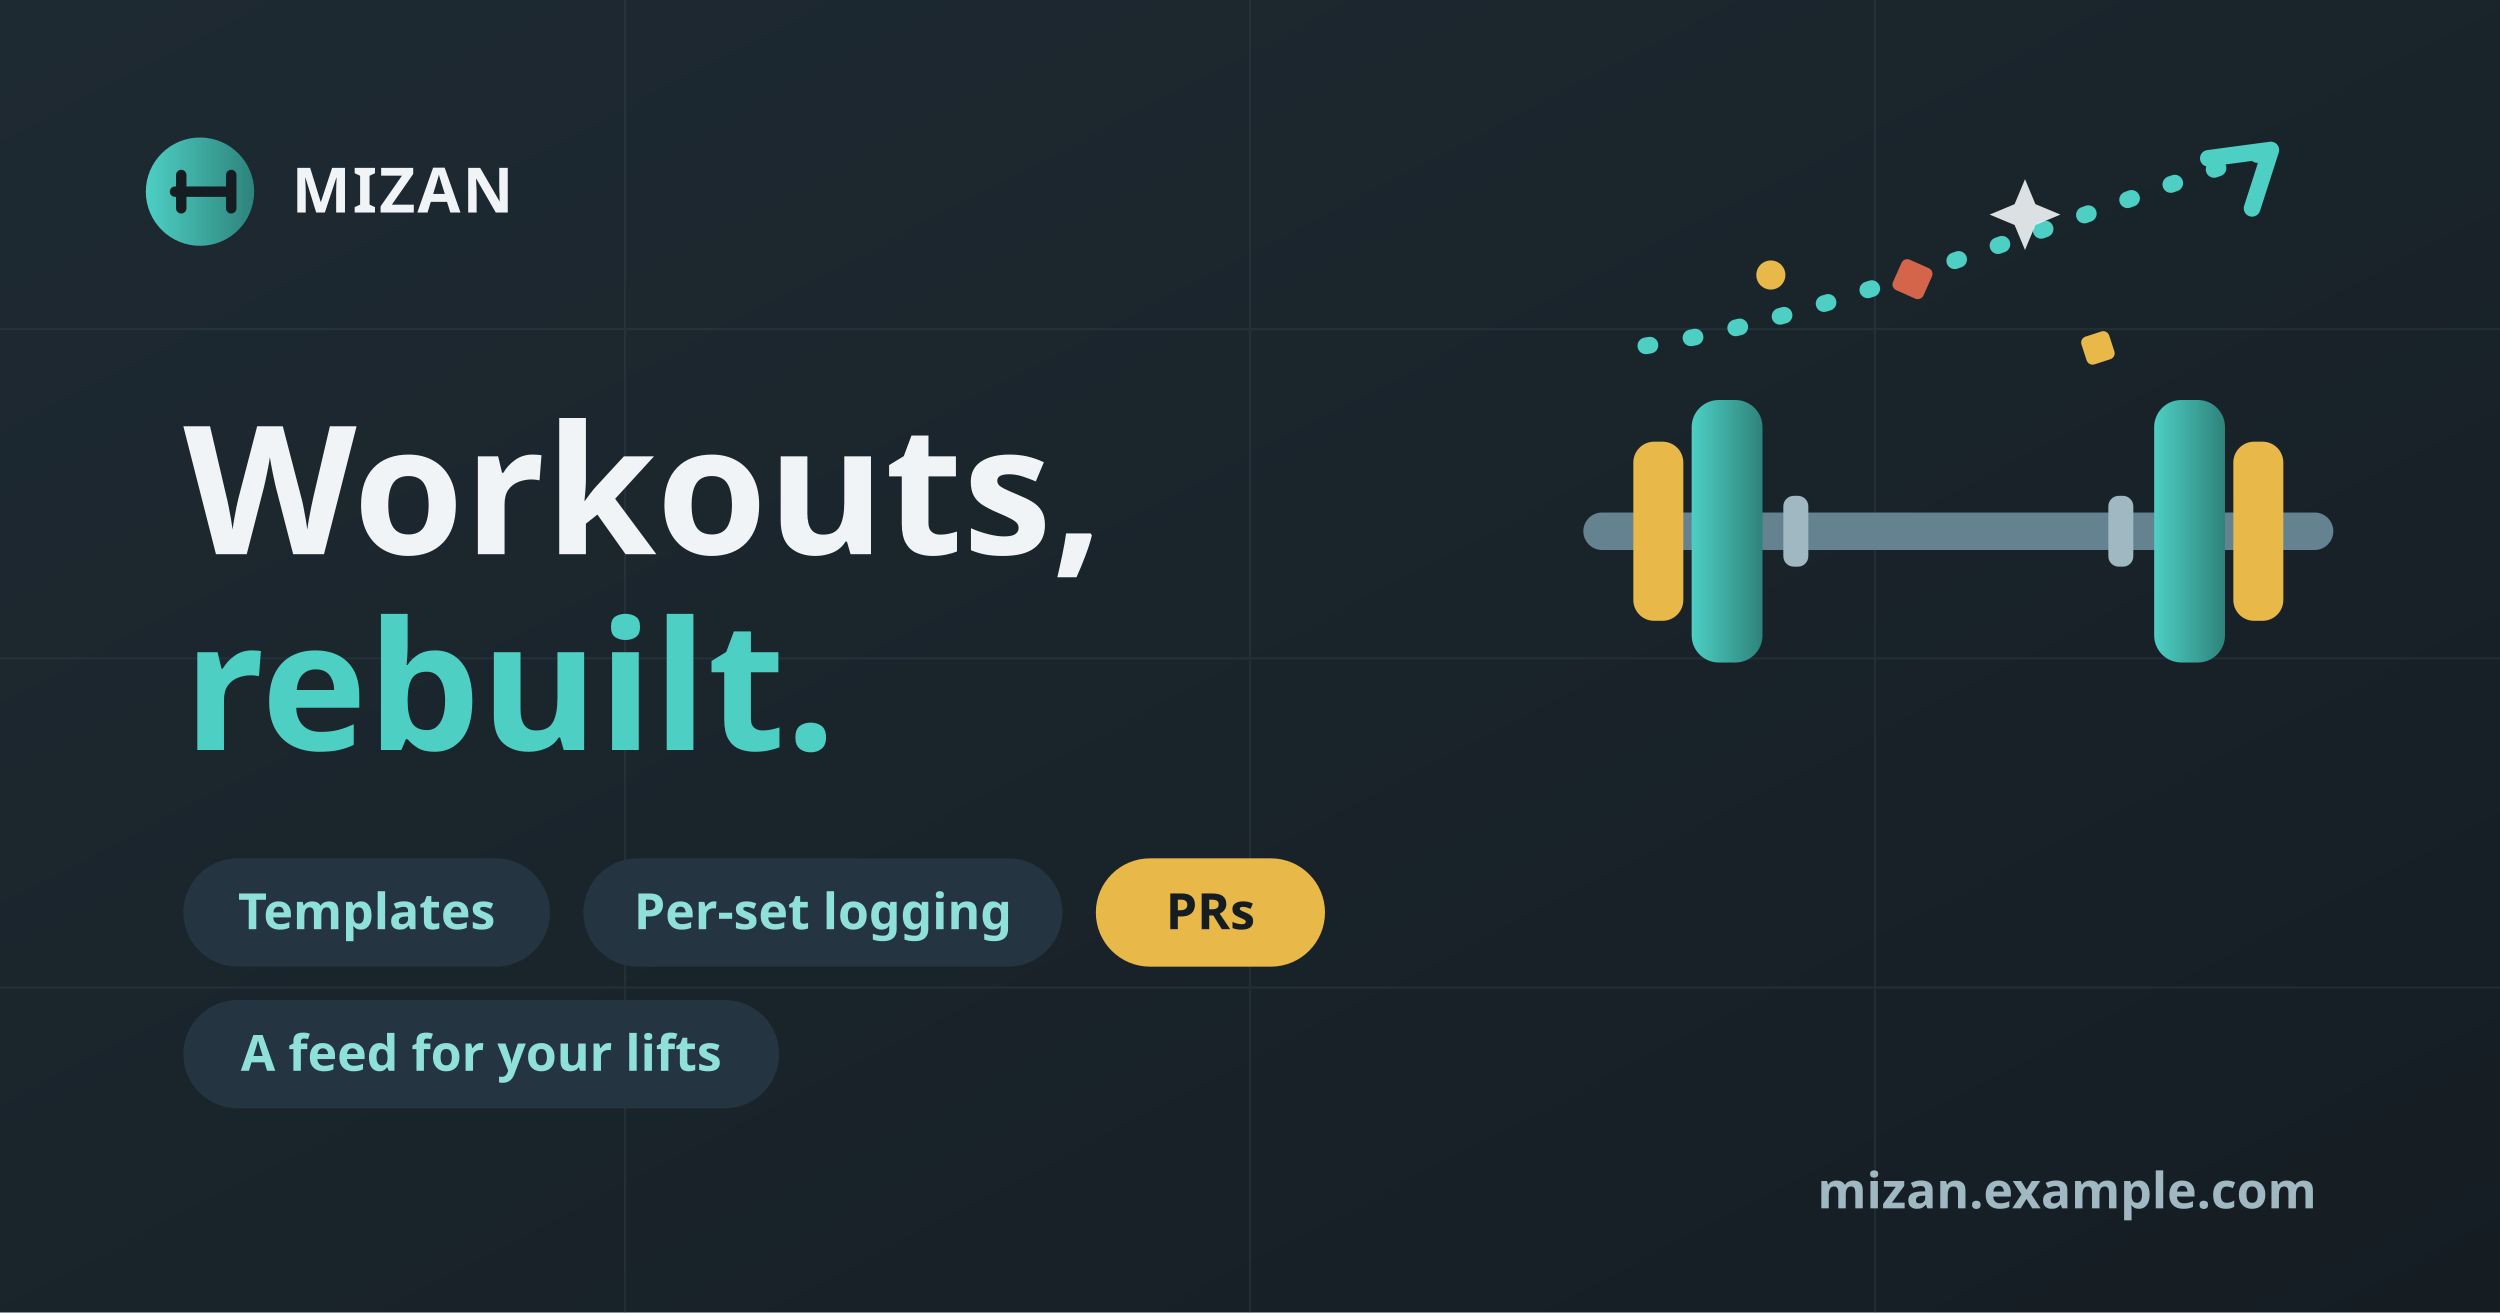
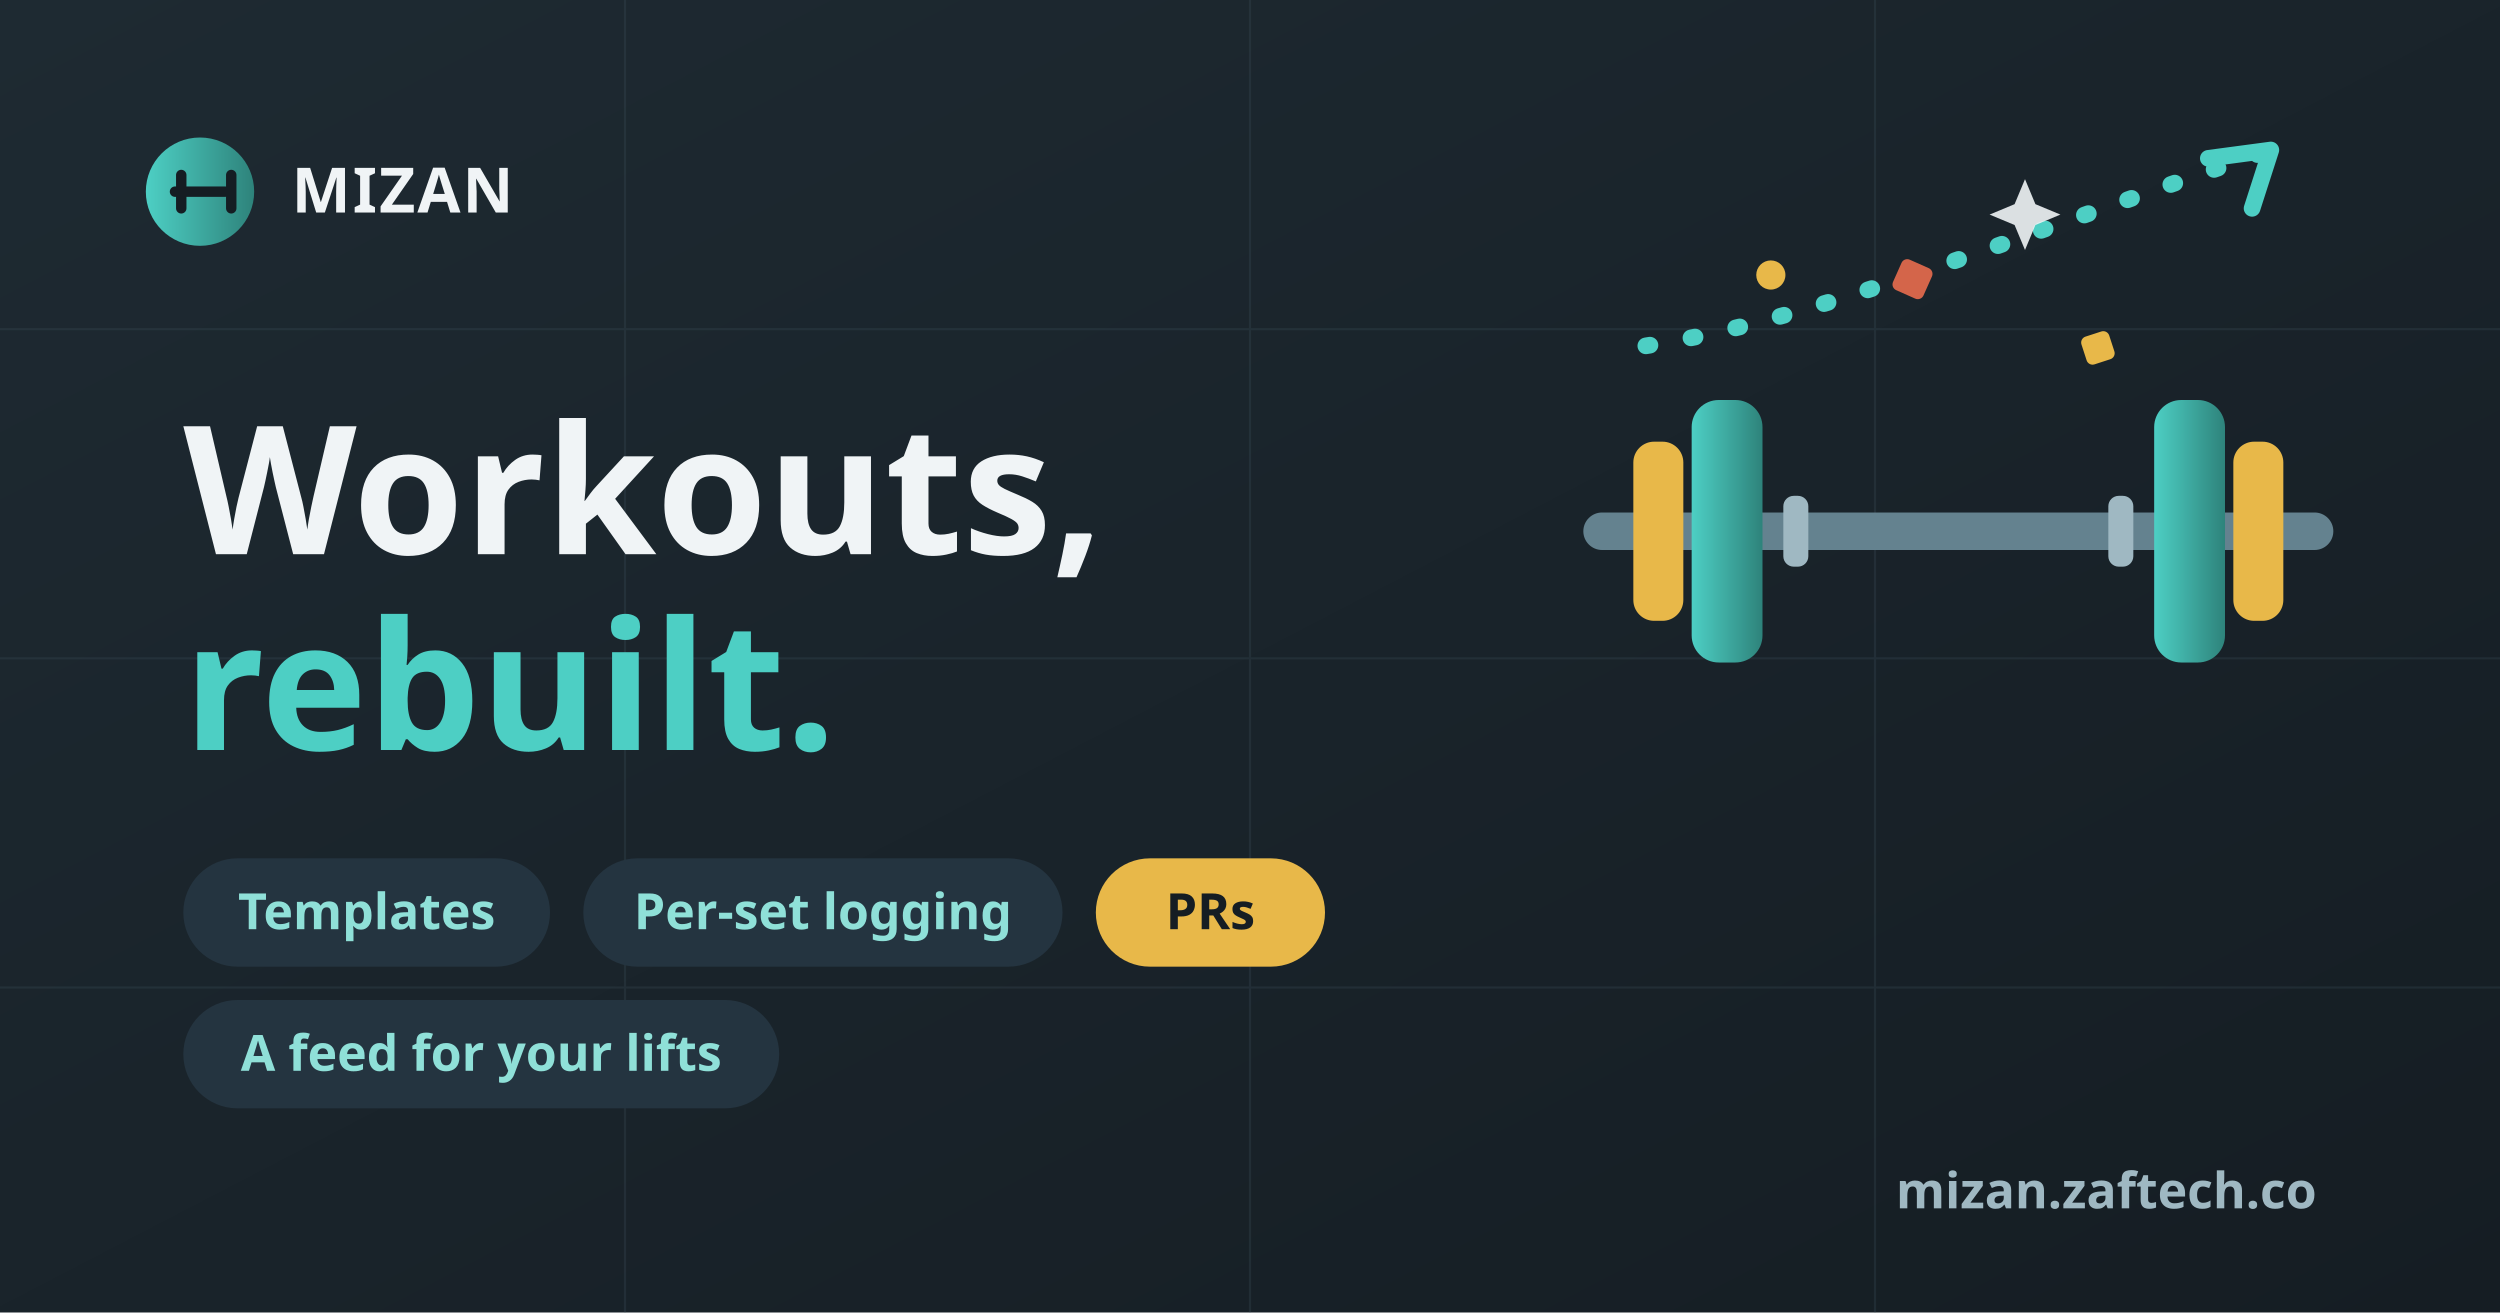
<svg xmlns="http://www.w3.org/2000/svg" viewBox="0 0 1200 630" role="img" aria-labelledby="og-title">
  <defs>
    <linearGradient id="og-bg" x1="0" y1="0" x2="1" y2="1">
      <stop offset="0" stop-color="#1E2A32" />
      <stop offset="1" stop-color="#151D23" />
    </linearGradient>
    <linearGradient id="og-teal" x1="0" y1="0" x2="1" y2="0">
      <stop offset="0" stop-color="#4DCFC4" />
      <stop offset="1" stop-color="#2E837B" />
    </linearGradient>
  </defs>
  <rect width="1200" height="630" fill="url(#og-bg)" />
  <g stroke="#3E5560" stroke-width="1" opacity="0.25">
    <path d="M0 158h1200M0 316h1200M0 474h1200" />
    <path d="M300 0v630M600 0v630M900 0v630" />
  </g>
  <g>
    <circle cx="96" cy="92" r="26" fill="url(#og-teal)" />
    <path d="M84 92h24M87 84v16M111 84v16" stroke="#151D23" stroke-width="5" stroke-linecap="round" />
    <text x="140" y="102" font-family="ui-sans-serif, system-ui, 'Segoe UI', sans-serif" font-size="30" font-weight="800" fill="#F0F4F6" letter-spacing="1">MIZAN</text>
  </g>
  <text x="88" y="266" font-family="ui-sans-serif, system-ui, 'Segoe UI', sans-serif" font-size="86" font-weight="900" fill="#F0F4F6">Workouts,</text>
  <text x="88" y="360" font-family="ui-sans-serif, system-ui, 'Segoe UI', sans-serif" font-size="86" font-weight="900" fill="#4DCFC4">rebuilt.</text>
  <g font-family="ui-sans-serif, system-ui, 'Segoe UI', sans-serif" font-size="24" font-weight="700">
    <rect x="88" y="412" width="176" height="52" rx="26" fill="#243440" />
    <text x="176" y="446" text-anchor="middle" fill="#8FE0D8">Templates</text>
    <rect x="280" y="412" width="230" height="52" rx="26" fill="#243440" />
    <text x="395" y="446" text-anchor="middle" fill="#8FE0D8">Per-set logging</text>
    <rect x="526" y="412" width="110" height="52" rx="26" fill="#E8B849" />
    <text x="581" y="446" text-anchor="middle" fill="#151D23">PRs</text>
    <rect x="88" y="480" width="286" height="52" rx="26" fill="#243440" />
    <text x="231" y="514" text-anchor="middle" fill="#8FE0D8">A feed for your lifts</text>
  </g>
  <g transform="translate(760 96)">
    <rect x="0" y="150" width="360" height="18" rx="9" fill="#64828F" />
    <rect x="52" y="96" width="34" height="126" rx="13" fill="url(#og-teal)" />
    <rect x="24" y="116" width="24" height="86" rx="10" fill="#E8B849" />
    <rect x="274" y="96" width="34" height="126" rx="13" fill="url(#og-teal)" />
    <rect x="312" y="116" width="24" height="86" rx="10" fill="#E8B849" />
    <rect x="96" y="142" width="12" height="34" rx="5" fill="#9FB8C2" />
    <rect x="252" y="142" width="12" height="34" rx="5" fill="#9FB8C2" />
    <path d="M30 70 C 110 58, 200 20, 330 -24" fill="none" stroke="#4DCFC4" stroke-width="8" stroke-linecap="round" stroke-dasharray="2 20" />
    <path d="M330 -24l-30 4M330 -24l-9 28" stroke="#4DCFC4" stroke-width="8" stroke-linecap="round" fill="none" />
    <rect x="150" y="30" width="16" height="16" rx="3" fill="#D4654A" transform="rotate(24 158 38)" />
    <rect x="240" y="64" width="14" height="14" rx="3" fill="#E8B849" transform="rotate(-18 247 71)" />
    <circle cx="90" cy="36" r="7" fill="#E8B849" />
    <path d="M212 -10l5 12 12 5-12 5-5 12-5-12-12-5 12-5z" fill="#F0F4F6" opacity="0.9" />
  </g>
-   <text x="1112" y="580" text-anchor="end" font-family="ui-sans-serif, system-ui, 'Segoe UI', sans-serif" font-size="24" font-weight="600" fill="#9FB8C2">mizan.example.com</text>
+   <text x="1112" y="580" text-anchor="end" font-family="ui-sans-serif, system-ui, 'Segoe UI', sans-serif" font-size="24" font-weight="600" fill="#9FB8C2">mizan.zaftech.co</text>
</svg>
